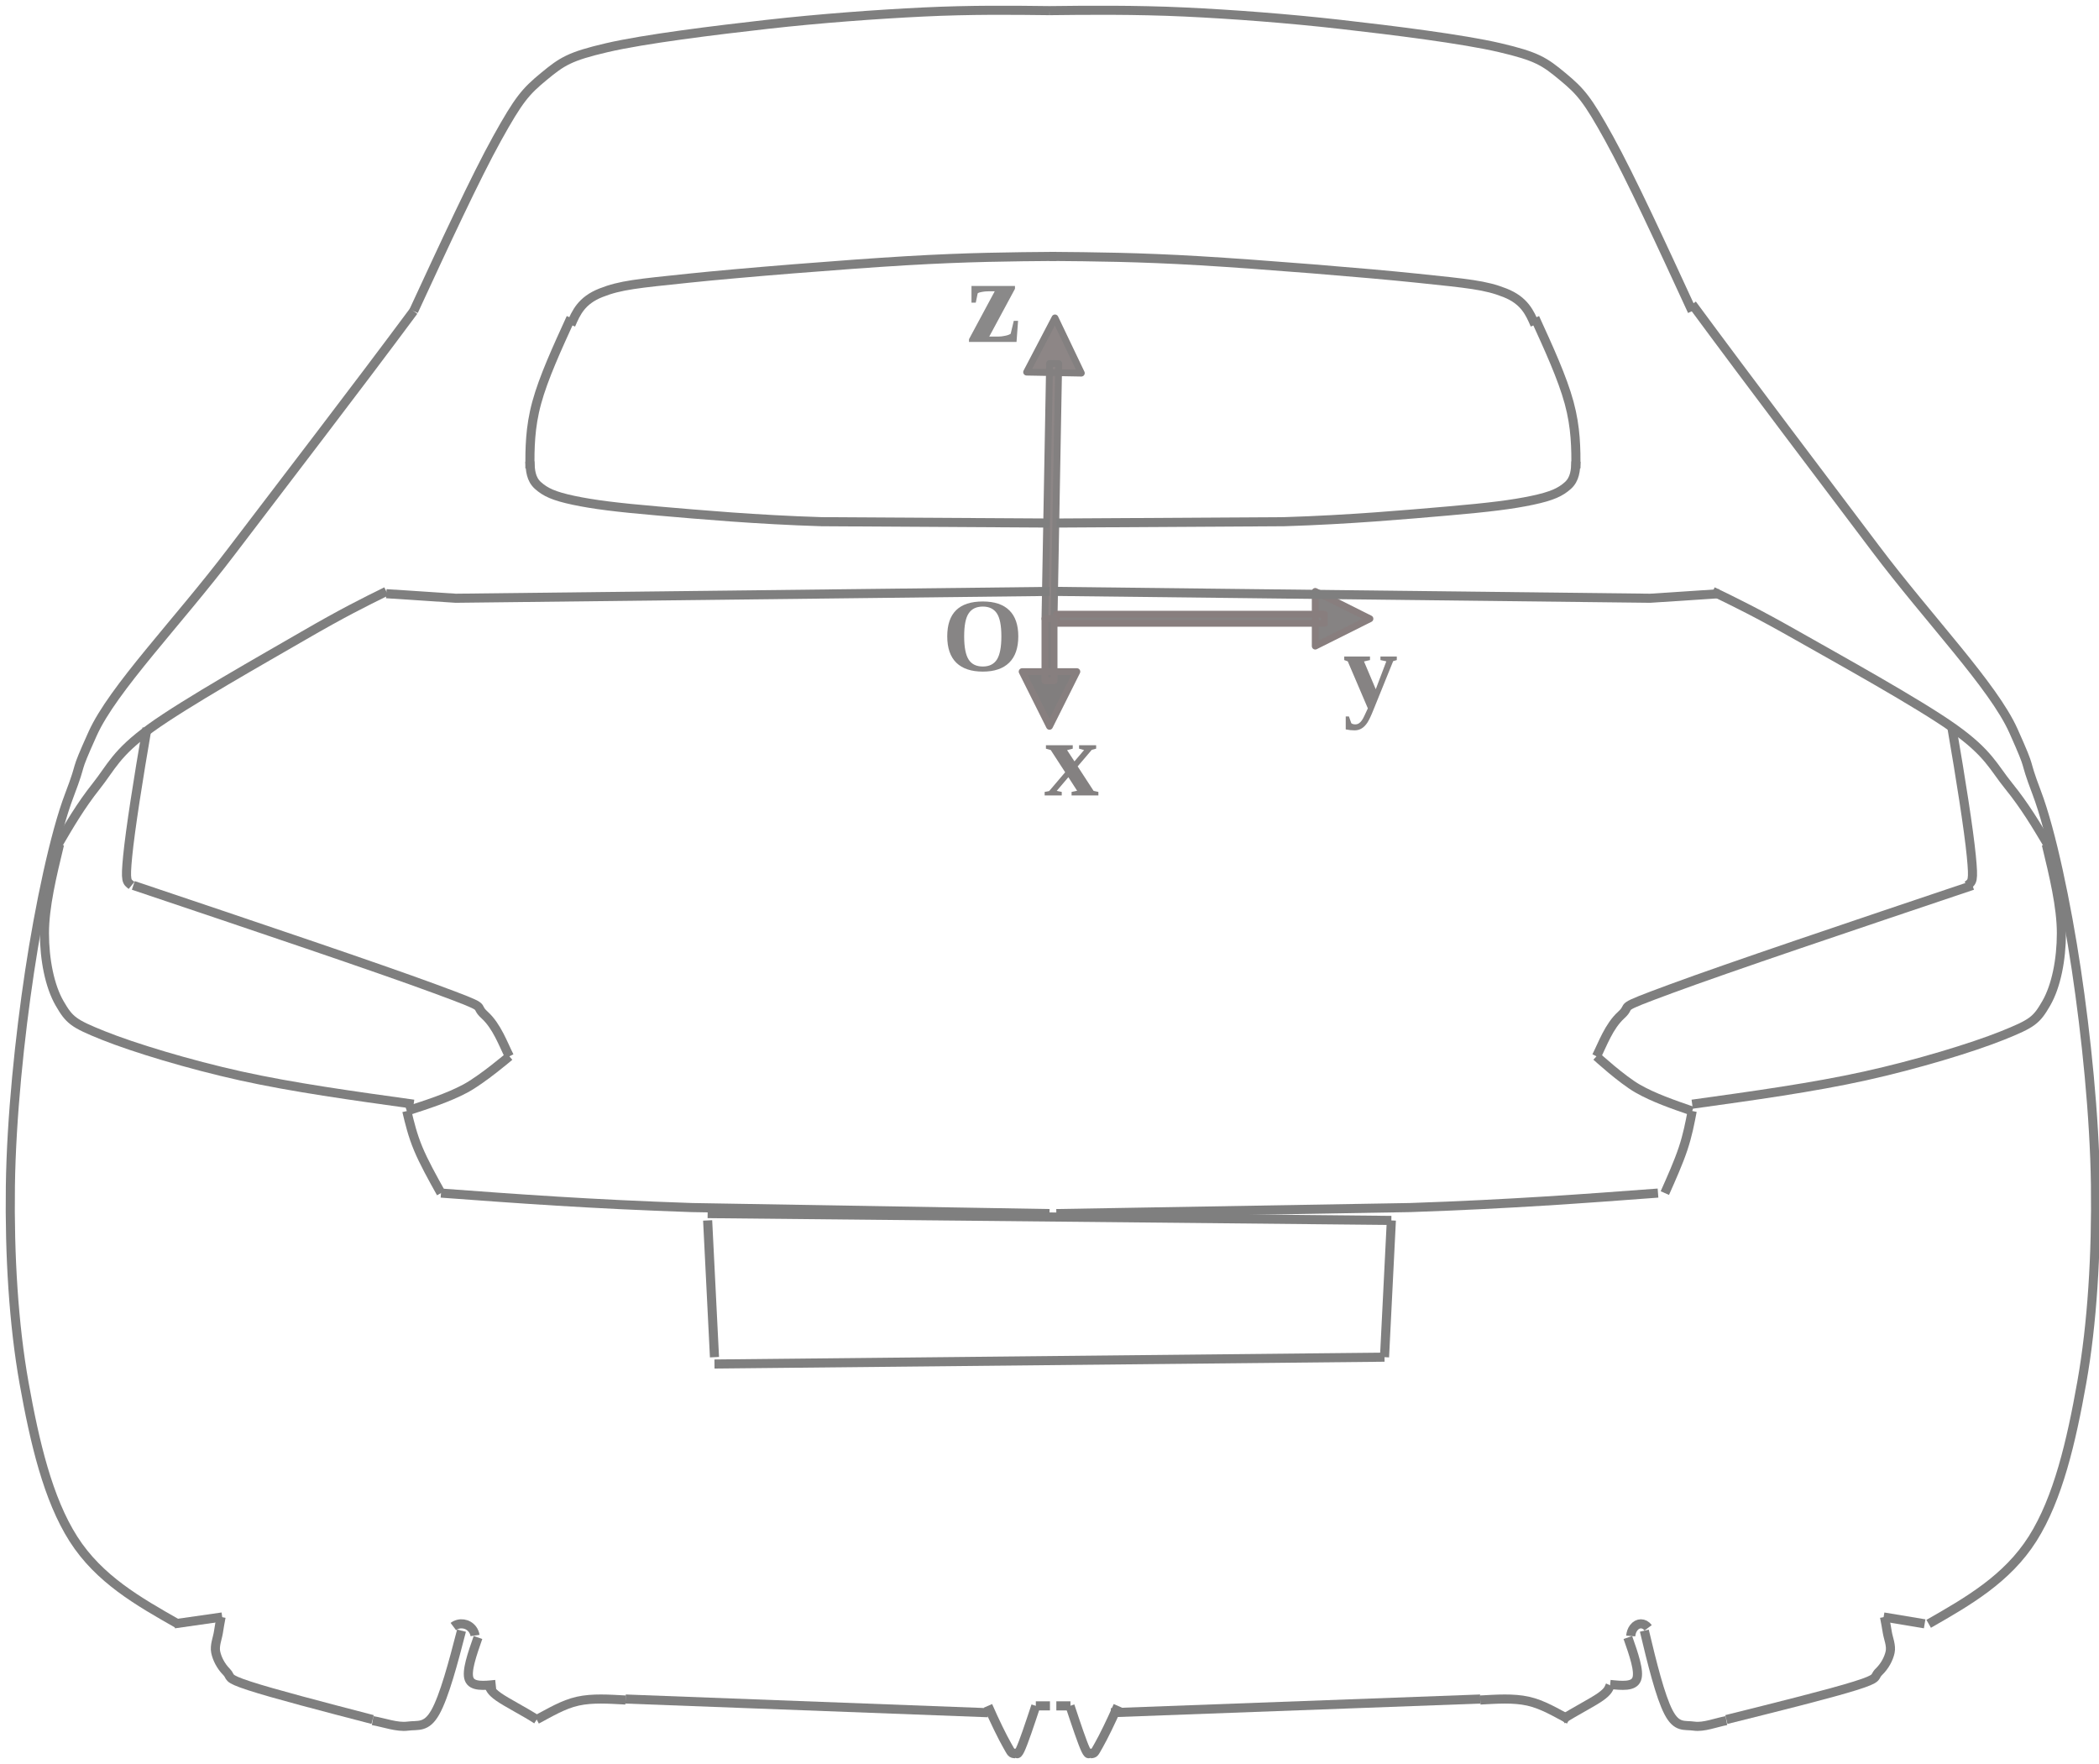
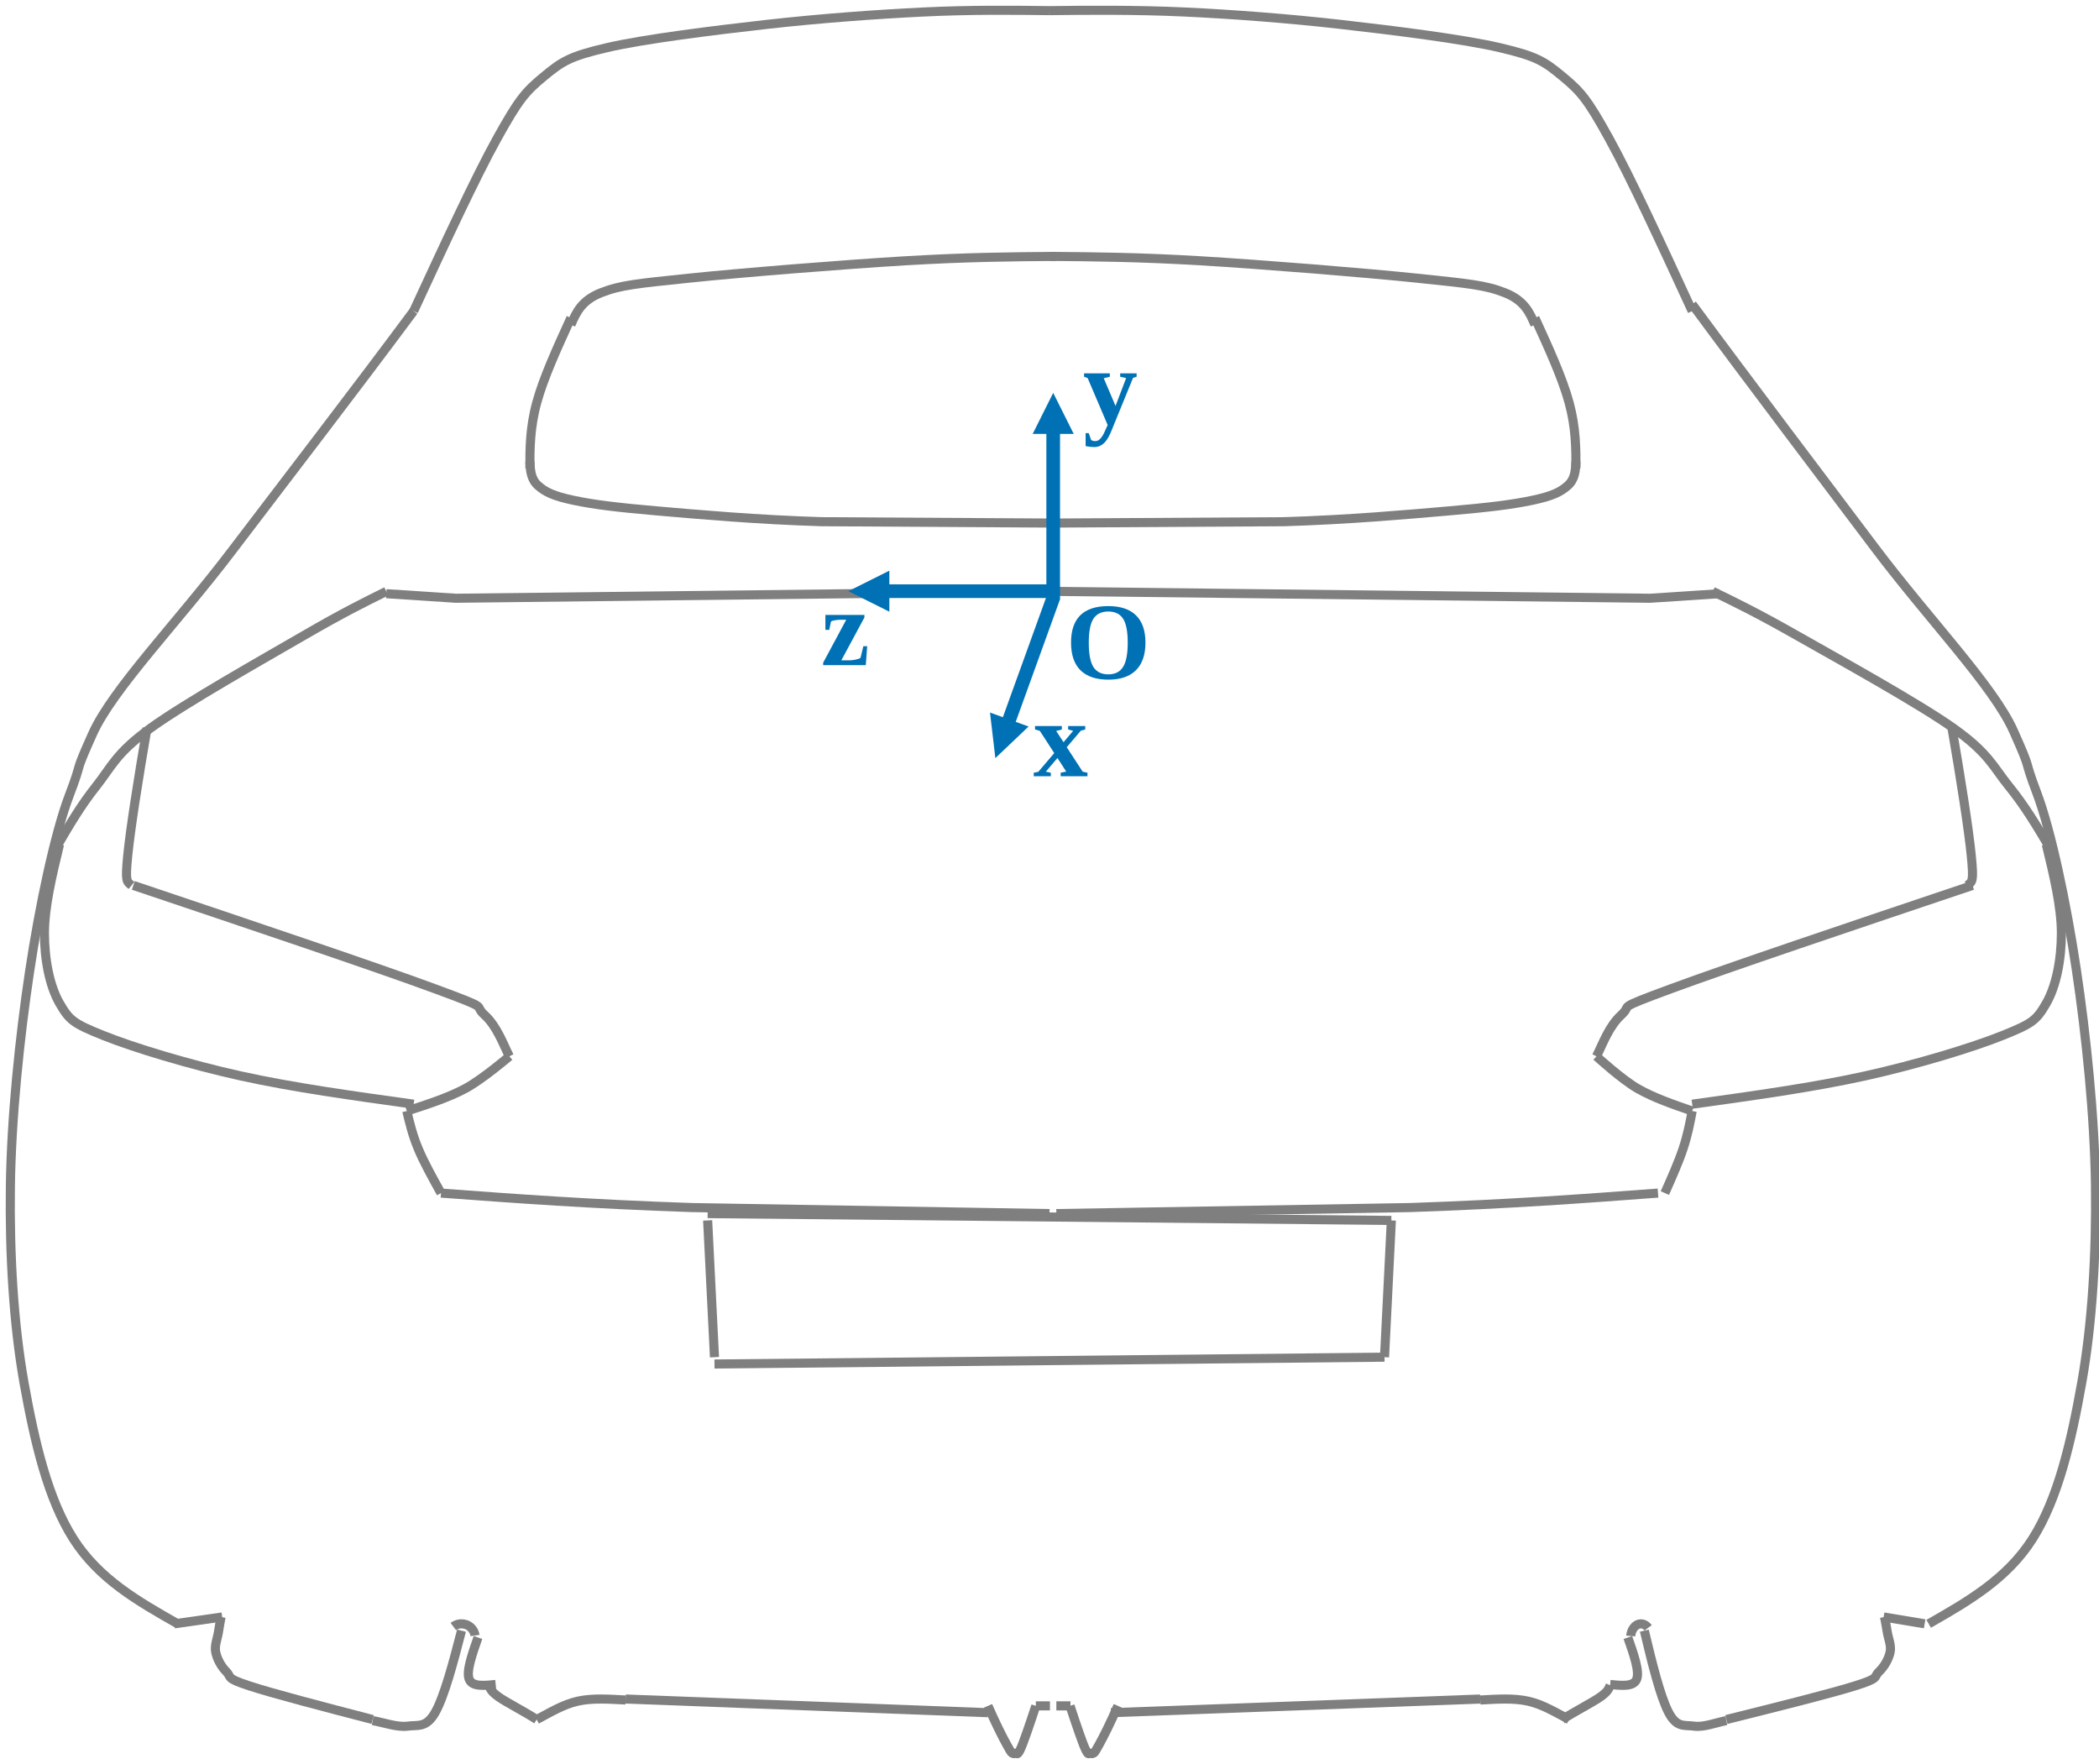
- <svg xmlns="http://www.w3.org/2000/svg" width="100%" height="100%" viewBox="0 0 307 258" version="1.1" xml:space="preserve" style="fill-rule:evenodd;clip-rule:evenodd;stroke-linejoin:round;stroke-miterlimit:2;">
+ <svg xmlns="http://www.w3.org/2000/svg" width="100%" height="100%" viewBox="0 0 307 258" version="1.1" xml:space="preserve" style="fill-rule:evenodd;clip-rule:evenodd;stroke-miterlimit:8;">
  <g transform="matrix(1,0,0,1,-420,-247)">
-     <g transform="matrix(1,0,0,-1,573.5,337.5)">
-       <path d="M0.667,-0.012L1.345,37.322L0.012,37.347L-0.667,0.012L0.667,-0.012ZM4.654,35.929L0.8,44L-3.345,36.074L4.654,35.929Z" style="fill:rgb(141,134,134);fill-rule:nonzero;stroke:rgb(131,128,128);stroke-width:1px;" />
-     </g>
-     <path d="M574.5,336.833L613.7,336.833L613.7,338.167L574.5,338.167L574.5,336.833ZM612.367,333.5L620.367,337.5L612.367,341.5L612.367,333.5Z" style="fill:rgb(134,131,131);fill-rule:nonzero;stroke:rgb(136,126,126);stroke-width:1px;" />
-     <path d="M574.167,337.5L574.167,346.567L572.833,346.567L572.833,337.5L574.167,337.5ZM577.5,345.233L573.5,353.233L569.5,345.233L577.5,345.233Z" style="fill:rgb(129,126,126);fill-rule:nonzero;stroke:rgb(135,127,127);stroke-width:1px;" />
-     <path d="M445.994,484.5C440.243,481.233 434.491,477.967 430.747,472.1C427.002,466.233 425.062,457.9 423.524,449.3C421.986,440.7 421.384,430.533 421.518,420.5C421.652,410.467 422.889,398.633 424.327,389.1C425.764,379.567 428.005,368.9 430.145,363.3C432.285,357.7 430.613,360.833 433.555,354.3C436.498,347.767 445.994,338 453.818,327.7C461.642,317.4 471.74,304.3 480.5,292.5" style="fill:none;stroke:rgb(127,127,127);stroke-width:1.33px;stroke-linejoin:miter;stroke-miterlimit:8;" />
-     <path d="M480.5,292.5C485.026,282.718 489.553,272.935 492.726,267.216C495.9,261.497 496.869,260.394 499.541,258.186C502.213,255.979 503.316,255.243 508.761,253.973C514.206,252.702 524.495,251.431 532.211,250.561C539.928,249.692 548.179,249.09 555.06,248.755C561.942,248.421 568.222,248.488 573.5,248.555" style="fill:none;stroke:rgb(127,127,127);stroke-width:1.33px;stroke-linejoin:miter;stroke-miterlimit:8;" />
-     <path d="M573.5,323.5L540.188,323.304C530.646,323.011 522.301,322.261 516.251,321.739C510.2,321.217 506.809,320.793 503.883,320.174C500.958,319.554 499.761,318.967 498.697,318.022C497.633,317.076 497.567,315.788 497.5,314.5" style="fill:none;stroke:rgb(127,127,127);stroke-width:1.33px;stroke-linejoin:miter;stroke-miterlimit:8;" />
-     <path d="M503.5,293.5C501.5,297.883 499.5,302.233 498.5,305.9C497.5,309.567 497.5,312.617 497.5,315.5" style="fill:none;stroke:rgb(127,127,127);stroke-width:1.33px;stroke-linejoin:miter;stroke-miterlimit:8;" />
-     <path d="M503.5,294.5C504.267,292.727 505.033,290.954 507.9,289.819C510.767,288.684 513.267,288.472 520.7,287.692C528.133,286.911 543.533,285.67 552.5,285.138C561.467,284.607 567.983,284.553 574.5,284.5" style="fill:none;stroke:rgb(127,127,127);stroke-width:1.33px;stroke-linejoin:miter;stroke-miterlimit:8;" />
-     <path d="M445.5,484.5L452.5,483.5" style="fill:none;stroke:rgb(127,127,127);stroke-width:1.33px;stroke-linejoin:miter;stroke-miterlimit:8;" />
-     <path d="M474.5,498.5C467.258,496.616 460.016,494.733 456.452,493.569C452.889,492.404 453.935,492.336 453.118,491.514C452.3,490.692 451.744,489.596 451.548,488.637C451.352,487.678 451.81,486.616 451.94,485.76C452.071,484.904 452.202,484.202 452.333,483.5" style="fill:none;stroke:rgb(127,127,127);stroke-width:1.33px;stroke-linejoin:miter;stroke-miterlimit:8;" />
-     <path d="M487.5,485.5C486.292,490.189 484.978,495.114 483.664,497.441C482.35,499.769 481.142,499.263 479.615,499.465C478.088,499.667 476.152,498.942 474.5,498.655" style="fill:none;stroke:rgb(127,127,127);stroke-width:1.33px;stroke-linejoin:miter;stroke-miterlimit:8;" />
-     <path d="M486.303,484.898C487.188,484.237 488.441,484.418 489.102,485.303C489.301,485.569 489.431,485.881 489.479,486.21" style="fill:none;stroke:rgb(127,127,127);stroke-width:1.33px;stroke-linejoin:miter;stroke-miterlimit:8;" />
-     <path d="M489.91,486.5C489.047,488.969 488.183,491.438 488.615,492.583C489.047,493.727 490.773,493.547 492.5,493.368" style="fill:none;stroke:rgb(127,127,127);stroke-width:1.33px;stroke-linejoin:miter;stroke-miterlimit:8;" />
-     <path d="M498.5,498.5C496.7,497.327 494.067,496 492.9,495.167C491.733,494.333 491.7,493.932 491.5,493.5" style="fill:none;stroke:rgb(127,127,127);stroke-width:1.33px;stroke-linejoin:miter;stroke-miterlimit:8;" />
-     <path d="M498.5,498.5C500.343,497.533 502.348,496.286 504.515,495.81C506.682,495.334 509.075,495.516 511.5,495.642" style="fill:none;stroke:rgb(127,127,127);stroke-width:1.33px;stroke-linejoin:miter;stroke-miterlimit:8;" />
-     <path d="M564.5,497.5L511.5,495.5" style="fill:none;stroke:rgb(127,127,127);stroke-width:1.33px;stroke-linejoin:miter;stroke-miterlimit:8;" />
-     <path d="M564.5,496.5C565.5,498.799 566.633,501.098 567.3,502.265C567.967,503.431 567.9,503.466 568.5,503.5" style="fill:none;stroke:rgb(127,127,127);stroke-width:1.33px;stroke-linejoin:miter;stroke-miterlimit:8;" />
-     <path d="M571.5,496.5C570.603,499.198 569.706,501.896 569.206,502.938C568.706,503.98 568.603,503.367 568.5,502.754" style="fill:none;stroke:rgb(127,127,127);stroke-width:1.33px;stroke-linejoin:miter;stroke-miterlimit:8;" />
-     <path d="M571.5,496.5L573.567,496.5" style="fill:none;stroke:rgb(127,127,127);stroke-width:1.33px;stroke-linejoin:miter;stroke-miterlimit:8;" />
-     <path d="M494.5,401.5C493.593,399.719 492.687,397.098 490.874,395.452C489.06,393.805 492.183,394.78 483.621,391.621C475.059,388.462 457.279,382.481 439.5,376.5" style="fill:none;stroke:rgb(127,127,127);stroke-width:1.33px;stroke-linejoin:miter;stroke-miterlimit:8;" />
-     <path d="M439.242,376.5C438.537,375.927 438.302,376.009 438.678,372.175C439.054,368.342 440.23,360.855 441.5,353.5" style="fill:none;stroke:rgb(127,127,127);stroke-width:1.33px;stroke-linejoin:miter;stroke-miterlimit:8;" />
-     <path d="M428.5,370.5C430.153,367.669 431.806,364.839 434.054,362.008C436.302,359.178 436.93,357.189 441.988,353.516C447.045,349.843 458.649,343.306 464.401,339.97C470.153,336.634 473.327,335.067 476.5,333.5" style="fill:none;stroke:rgb(127,127,127);stroke-width:1.33px;stroke-linejoin:miter;stroke-miterlimit:8;" />
-     <path d="M476.5,333.833L486.658,334.5L573.5,333.5" style="fill:none;stroke:rgb(127,127,127);stroke-width:1.33px;stroke-linejoin:miter;stroke-miterlimit:8;" />
-     <path d="M428.708,370.5C427.604,375.061 426.5,379.623 426.5,383.495C426.5,387.367 427.27,391.239 428.708,393.733C430.147,396.227 430.716,396.687 435.132,398.459C439.548,400.231 447.645,402.692 455.206,404.365C462.768,406.039 471.634,407.27 480.5,408.5" style="fill:none;stroke:rgb(127,127,127);stroke-width:1.33px;stroke-linejoin:miter;stroke-miterlimit:8;" />
-     <path d="M479.5,409.5C482.521,408.526 485.542,407.551 488.042,406.218C490.542,404.885 494.5,401.5 494.5,401.5" style="fill:none;stroke:rgb(127,127,127);stroke-width:1.33px;stroke-linejoin:miter;stroke-miterlimit:8;" />
-     <path d="M573.5,424.5L521.182,423.618C506.349,423.118 495.425,422.309 484.5,421.5" style="fill:none;stroke:rgb(127,127,127);stroke-width:1.33px;stroke-linejoin:miter;stroke-miterlimit:8;" />
-     <path d="M484.5,421.5C483.25,419.254 482,417.008 481.167,415.008C480.333,413.008 479.917,411.254 479.5,409.5" style="fill:none;stroke:rgb(127,127,127);stroke-width:1.33px;stroke-linejoin:miter;stroke-miterlimit:8;" />
+     <path d="M445.994,484.5C440.243,481.233 434.491,477.967 430.747,472.1C427.002,466.233 425.062,457.9 423.524,449.3C421.986,440.7 421.384,430.533 421.518,420.5C421.652,410.467 422.889,398.633 424.327,389.1C425.764,379.567 428.005,368.9 430.145,363.3C432.285,357.7 430.613,360.833 433.555,354.3C436.498,347.767 445.994,338 453.818,327.7C461.642,317.4 471.74,304.3 480.5,292.5" style="fill:none;stroke:rgb(127,127,127);stroke-width:1.33px;" />
+     <path d="M480.5,292.5C485.026,282.718 489.553,272.935 492.726,267.216C495.9,261.497 496.869,260.394 499.541,258.186C502.213,255.979 503.316,255.243 508.761,253.973C514.206,252.702 524.495,251.431 532.211,250.561C539.928,249.692 548.179,249.09 555.06,248.755C561.942,248.421 568.222,248.488 573.5,248.555" style="fill:none;stroke:rgb(127,127,127);stroke-width:1.33px;" />
+     <path d="M573.5,323.5L540.188,323.304C530.646,323.011 522.301,322.261 516.251,321.739C510.2,321.217 506.809,320.793 503.883,320.174C500.958,319.554 499.761,318.967 498.697,318.022C497.633,317.076 497.567,315.788 497.5,314.5" style="fill:none;stroke:rgb(127,127,127);stroke-width:1.33px;" />
+     <path d="M503.5,293.5C501.5,297.883 499.5,302.233 498.5,305.9C497.5,309.567 497.5,312.617 497.5,315.5" style="fill:none;stroke:rgb(127,127,127);stroke-width:1.33px;" />
+     <path d="M503.5,294.5C504.267,292.727 505.033,290.954 507.9,289.819C510.767,288.684 513.267,288.472 520.7,287.692C528.133,286.911 543.533,285.67 552.5,285.138C561.467,284.607 567.983,284.553 574.5,284.5" style="fill:none;stroke:rgb(127,127,127);stroke-width:1.33px;" />
+     <path d="M445.5,484.5L452.5,483.5" style="fill:none;stroke:rgb(127,127,127);stroke-width:1.33px;" />
+     <path d="M474.5,498.5C467.258,496.616 460.016,494.733 456.452,493.569C452.889,492.404 453.935,492.336 453.118,491.514C452.3,490.692 451.744,489.596 451.548,488.637C451.352,487.678 451.81,486.616 451.94,485.76C452.071,484.904 452.202,484.202 452.333,483.5" style="fill:none;stroke:rgb(127,127,127);stroke-width:1.33px;" />
+     <path d="M487.5,485.5C486.292,490.189 484.978,495.114 483.664,497.441C482.35,499.769 481.142,499.263 479.615,499.465C478.088,499.667 476.152,498.942 474.5,498.655" style="fill:none;stroke:rgb(127,127,127);stroke-width:1.33px;" />
+     <path d="M486.303,484.898C487.188,484.237 488.441,484.418 489.102,485.303C489.301,485.569 489.431,485.881 489.479,486.21" style="fill:none;stroke:rgb(127,127,127);stroke-width:1.33px;" />
+     <path d="M489.91,486.5C489.047,488.969 488.183,491.438 488.615,492.583C489.047,493.727 490.773,493.547 492.5,493.368" style="fill:none;stroke:rgb(127,127,127);stroke-width:1.33px;" />
+     <path d="M498.5,498.5C496.7,497.327 494.067,496 492.9,495.167C491.733,494.333 491.7,493.932 491.5,493.5" style="fill:none;stroke:rgb(127,127,127);stroke-width:1.33px;" />
+     <path d="M498.5,498.5C500.343,497.533 502.348,496.286 504.515,495.81C506.682,495.334 509.075,495.516 511.5,495.642" style="fill:none;stroke:rgb(127,127,127);stroke-width:1.33px;" />
+     <path d="M564.5,497.5L511.5,495.5" style="fill:none;stroke:rgb(127,127,127);stroke-width:1.33px;" />
+     <path d="M564.5,496.5C565.5,498.799 566.633,501.098 567.3,502.265C567.967,503.431 567.9,503.466 568.5,503.5" style="fill:none;stroke:rgb(127,127,127);stroke-width:1.33px;" />
+     <path d="M571.5,496.5C570.603,499.198 569.706,501.896 569.206,502.938C568.706,503.98 568.603,503.367 568.5,502.754" style="fill:none;stroke:rgb(127,127,127);stroke-width:1.33px;" />
+     <path d="M571.5,496.5L573.567,496.5" style="fill:none;stroke:rgb(127,127,127);stroke-width:1.33px;" />
+     <path d="M494.5,401.5C493.593,399.719 492.687,397.098 490.874,395.452C489.06,393.805 492.183,394.78 483.621,391.621C475.059,388.462 457.279,382.481 439.5,376.5" style="fill:none;stroke:rgb(127,127,127);stroke-width:1.33px;" />
+     <path d="M439.242,376.5C438.537,375.927 438.302,376.009 438.678,372.175C439.054,368.342 440.23,360.855 441.5,353.5" style="fill:none;stroke:rgb(127,127,127);stroke-width:1.33px;" />
+     <path d="M428.5,370.5C430.153,367.669 431.806,364.839 434.054,362.008C436.302,359.178 436.93,357.189 441.988,353.516C447.045,349.843 458.649,343.306 464.401,339.97C470.153,336.634 473.327,335.067 476.5,333.5" style="fill:none;stroke:rgb(127,127,127);stroke-width:1.33px;" />
+     <path d="M476.5,333.833L486.658,334.5L573.5,333.5" style="fill:none;stroke:rgb(127,127,127);stroke-width:1.33px;" />
+     <path d="M428.708,370.5C427.604,375.061 426.5,379.623 426.5,383.495C426.5,387.367 427.27,391.239 428.708,393.733C430.147,396.227 430.716,396.687 435.132,398.459C439.548,400.231 447.645,402.692 455.206,404.365C462.768,406.039 471.634,407.27 480.5,408.5" style="fill:none;stroke:rgb(127,127,127);stroke-width:1.33px;" />
+     <path d="M479.5,409.5C482.521,408.526 485.542,407.551 488.042,406.218C490.542,404.885 494.5,401.5 494.5,401.5" style="fill:none;stroke:rgb(127,127,127);stroke-width:1.33px;" />
+     <path d="M573.5,424.5L521.182,423.618C506.349,423.118 495.425,422.309 484.5,421.5" style="fill:none;stroke:rgb(127,127,127);stroke-width:1.33px;" />
+     <path d="M484.5,421.5C483.25,419.254 482,417.008 481.167,415.008C480.333,413.008 479.917,411.254 479.5,409.5" style="fill:none;stroke:rgb(127,127,127);stroke-width:1.33px;" />
    <g transform="matrix(-1,-8.74228e-08,-8.74228e-08,1,726.5,291.5)">
-       <path d="M24.411,193C18.679,189.723 12.947,186.446 9.215,180.561C5.483,174.676 3.55,166.317 2.017,157.69C0.484,149.063 -0.115,138.865 0.018,128.8C0.151,118.736 1.384,106.866 2.817,97.303C4.25,87.739 6.483,77.04 8.615,71.422C10.748,65.805 9.082,68.948 12.014,62.394C14.947,55.84 24.377,46.11 32.208,35.711C40.039,25.312 50.269,11.837 59,0" style="fill:none;stroke:rgb(127,127,127);stroke-width:1.33px;stroke-linejoin:miter;stroke-miterlimit:8;" />
+       <path d="M24.411,193C18.679,189.723 12.947,186.446 9.215,180.561C5.483,174.676 3.55,166.317 2.017,157.69C0.484,149.063 -0.115,138.865 0.018,128.8C0.151,118.736 1.384,106.866 2.817,97.303C4.25,87.739 6.483,77.04 8.615,71.422C10.748,65.805 9.082,68.948 12.014,62.394C14.947,55.84 24.377,46.11 32.208,35.711C40.039,25.312 50.269,11.837 59,0" style="fill:none;stroke:rgb(127,127,127);stroke-width:1.33px;" />
    </g>
    <g transform="matrix(-1,-8.74228e-08,-8.74228e-08,1,667.5,248.5)">
-       <path d="M0,44C4.507,34.218 9.014,24.435 12.174,18.716C15.334,12.998 16.299,11.894 18.96,9.686C21.621,7.479 22.718,6.743 28.14,5.472C33.562,4.202 43.807,2.931 51.49,2.061C59.174,1.192 67.157,0.59 74.242,0.255C81.327,-0.079 88.745,-0.012 94,0.055" style="fill:none;stroke:rgb(127,127,127);stroke-width:1.33px;stroke-linejoin:miter;stroke-miterlimit:8;" />
+       <path d="M0,44C4.507,34.218 9.014,24.435 12.174,18.716C15.334,12.998 16.299,11.894 18.96,9.686C21.621,7.479 22.718,6.743 28.14,5.472C33.562,4.202 43.807,2.931 51.49,2.061C59.174,1.192 67.157,0.59 74.242,0.255C81.327,-0.079 88.745,-0.012 94,0.055" style="fill:none;stroke:rgb(127,127,127);stroke-width:1.33px;" />
    </g>
    <g transform="matrix(-1,-8.74228e-08,-8.74228e-08,1,650.5,314.5)">
-       <path d="M76,9L42.688,8.804C33.146,8.511 24.801,7.761 18.751,7.239C12.7,6.717 9.309,6.293 6.383,5.674C3.458,5.054 2.261,4.467 1.197,3.522C0.133,2.576 0.066,1.288 0,0" style="fill:none;stroke:rgb(127,127,127);stroke-width:1.33px;stroke-linejoin:miter;stroke-miterlimit:8;" />
+       <path d="M76,9L42.688,8.804C33.146,8.511 24.801,7.761 18.751,7.239C12.7,6.717 9.309,6.293 6.383,5.674C3.458,5.054 2.261,4.467 1.197,3.522C0.133,2.576 0.066,1.288 0,0" style="fill:none;stroke:rgb(127,127,127);stroke-width:1.33px;" />
    </g>
    <g transform="matrix(-1,-8.74228e-08,-8.74228e-08,1,650.5,293.5)">
-       <path d="M6,0C4,4.383 2,8.733 1,12.4C0,16.067 0,19.117 0,22" style="fill:none;stroke:rgb(127,127,127);stroke-width:1.33px;stroke-linejoin:miter;stroke-miterlimit:8;" />
+       <path d="M6,0C4,4.383 2,8.733 1,12.4C0,16.067 0,19.117 0,22" style="fill:none;stroke:rgb(127,127,127);stroke-width:1.33px;" />
    </g>
    <g transform="matrix(-1,-8.74228e-08,-8.74228e-08,1,644.5,284.5)">
-       <path d="M0,10C0.767,8.227 1.533,6.454 4.4,5.319C7.267,4.184 9.767,3.972 17.2,3.191C24.633,2.411 40.033,1.17 49,0.638C57.967,0.106 64.483,0.053 71,0" style="fill:none;stroke:rgb(127,127,127);stroke-width:1.33px;stroke-linejoin:miter;stroke-miterlimit:8;" />
+       <path d="M0,10C0.767,8.227 1.533,6.454 4.4,5.319C7.267,4.184 9.767,3.972 17.2,3.191C24.633,2.411 40.033,1.17 49,0.638C57.967,0.106 64.483,0.053 71,0" style="fill:none;stroke:rgb(127,127,127);stroke-width:1.33px;" />
    </g>
    <g transform="matrix(-1,-8.74228e-08,-8.74228e-08,1,701.5,483.5)">
-       <path d="M0,1L6,0" style="fill:none;stroke:rgb(127,127,127);stroke-width:1.33px;stroke-linejoin:miter;stroke-miterlimit:8;" />
+       <path d="M0,1L6,0" style="fill:none;stroke:rgb(127,127,127);stroke-width:1.33px;" />
    </g>
    <g transform="matrix(-1,-8.74228e-08,-8.74228e-08,1,696.5,483.5)">
-       <path d="M24,15C16.443,13.116 8.886,11.233 5.168,10.069C1.449,8.904 2.541,8.836 1.688,8.014C0.835,7.192 0.255,6.096 0.05,5.137C-0.155,4.178 0.323,3.116 0.46,2.26C0.596,1.404 0.733,0.702 0.869,0" style="fill:none;stroke:rgb(127,127,127);stroke-width:1.33px;stroke-linejoin:miter;stroke-miterlimit:8;" />
+       <path d="M24,15C16.443,13.116 8.886,11.233 5.168,10.069C1.449,8.904 2.541,8.836 1.688,8.014C0.835,7.192 0.255,6.096 0.05,5.137C-0.155,4.178 0.323,3.116 0.46,2.26C0.596,1.404 0.733,0.702 0.869,0" style="fill:none;stroke:rgb(127,127,127);stroke-width:1.33px;" />
    </g>
    <g transform="matrix(-1,-8.74228e-08,-8.74228e-08,1,672.5,485.5)">
-       <path d="M12,0C10.885,4.689 9.672,9.614 8.459,11.941C7.246,14.269 6.131,13.762 4.721,13.965C3.312,14.167 1.525,13.442 0,13.155" style="fill:none;stroke:rgb(127,127,127);stroke-width:1.33px;stroke-linejoin:miter;stroke-miterlimit:8;" />
+       <path d="M12,0C10.885,4.689 9.672,9.614 8.459,11.941C7.246,14.269 6.131,13.762 4.721,13.965C3.312,14.167 1.525,13.442 0,13.155" style="fill:none;stroke:rgb(127,127,127);stroke-width:1.33px;" />
    </g>
    <g transform="matrix(-1,-8.74228e-08,-8.74228e-08,1,661.5,484.5)">
-       <path d="M0.441,0.583C1.028,-0.196 1.978,-0.194 2.563,0.588C2.803,0.91 2.954,1.331 2.991,1.782" style="fill:none;stroke:rgb(127,127,127);stroke-width:1.33px;stroke-linejoin:miter;stroke-miterlimit:8;" />
+       <path d="M0.441,0.583C1.028,-0.196 1.978,-0.194 2.563,0.588C2.803,0.91 2.954,1.331 2.991,1.782" style="fill:none;stroke:rgb(127,127,127);stroke-width:1.33px;" />
    </g>
    <g transform="matrix(-1,-8.74228e-08,-8.74228e-08,1,659.5,486.5)">
-       <path d="M1.41,0C0.546,2.469 -0.317,4.938 0.115,6.083C0.546,7.227 2.273,7.047 4,6.868" style="fill:none;stroke:rgb(127,127,127);stroke-width:1.33px;stroke-linejoin:miter;stroke-miterlimit:8;" />
+       <path d="M1.41,0C0.546,2.469 -0.317,4.938 0.115,6.083C0.546,7.227 2.273,7.047 4,6.868" style="fill:none;stroke:rgb(127,127,127);stroke-width:1.33px;" />
    </g>
    <g transform="matrix(-1,-8.74228e-08,-8.74228e-08,1,655.5,493.5)">
-       <path d="M7,5C5.2,3.827 2.567,2.5 1.4,1.667C0.233,0.833 0.2,0.432 0,0" style="fill:none;stroke:rgb(127,127,127);stroke-width:1.33px;stroke-linejoin:miter;stroke-miterlimit:8;" />
+       <path d="M7,5C5.2,3.827 2.567,2.5 1.4,1.667C0.233,0.833 0.2,0.432 0,0" style="fill:none;stroke:rgb(127,127,127);stroke-width:1.33px;" />
    </g>
    <g transform="matrix(-1,-8.74228e-08,-8.74228e-08,1,649.5,495.5)">
-       <path d="M0,3C1.843,2.033 3.848,0.786 6.015,0.31C8.182,-0.166 10.575,0.016 13,0.142" style="fill:none;stroke:rgb(127,127,127);stroke-width:1.33px;stroke-linejoin:miter;stroke-miterlimit:8;" />
+       <path d="M0,3C1.843,2.033 3.848,0.786 6.015,0.31C8.182,-0.166 10.575,0.016 13,0.142" style="fill:none;stroke:rgb(127,127,127);stroke-width:1.33px;" />
    </g>
    <g transform="matrix(-1,-8.74228e-08,-8.74228e-08,1,636.5,495.5)">
-       <path d="M54,2L0,0" style="fill:none;stroke:rgb(127,127,127);stroke-width:1.33px;stroke-linejoin:miter;stroke-miterlimit:8;" />
+       <path d="M54,2L0,0" style="fill:none;stroke:rgb(127,127,127);stroke-width:1.33px;" />
    </g>
    <g transform="matrix(-1,-8.74228e-08,-8.74228e-08,1,583.5,496.5)">
-       <path d="M0,0C1,2.299 2.133,4.598 2.8,5.765C3.467,6.931 3.4,6.966 4,7" style="fill:none;stroke:rgb(127,127,127);stroke-width:1.33px;stroke-linejoin:miter;stroke-miterlimit:8;" />
+       <path d="M0,0C1,2.299 2.133,4.598 2.8,5.765C3.467,6.931 3.4,6.966 4,7" style="fill:none;stroke:rgb(127,127,127);stroke-width:1.33px;" />
    </g>
    <g transform="matrix(-1,-8.74228e-08,-8.74228e-08,1,579.5,496.5)">
-       <path d="M3,0C2.103,2.698 1.206,5.395 0.706,6.438C0.206,7.48 0.103,6.867 0,6.254" style="fill:none;stroke:rgb(127,127,127);stroke-width:1.33px;stroke-linejoin:miter;stroke-miterlimit:8;" />
+       <path d="M3,0C2.103,2.698 1.206,5.395 0.706,6.438C0.206,7.48 0.103,6.867 0,6.254" style="fill:none;stroke:rgb(127,127,127);stroke-width:1.33px;" />
    </g>
    <g transform="matrix(-1,-8.74228e-08,-8.74228e-08,1,576.567,496.5)">
-       <path d="M0,0L2.067,0" style="fill:none;stroke:rgb(127,127,127);stroke-width:1.33px;stroke-linejoin:miter;stroke-miterlimit:8;" />
+       <path d="M0,0L2.067,0" style="fill:none;stroke:rgb(127,127,127);stroke-width:1.33px;" />
    </g>
    <g transform="matrix(-1,-8.74228e-08,-8.74228e-08,1,708.5,376.5)">
-       <path d="M55,25C54.093,23.219 53.187,20.598 51.374,18.952C49.56,17.305 52.683,18.28 44.121,15.121C35.559,11.962 17.779,5.981 0,0" style="fill:none;stroke:rgb(127,127,127);stroke-width:1.33px;stroke-linejoin:miter;stroke-miterlimit:8;" />
+       <path d="M55,25C54.093,23.219 53.187,20.598 51.374,18.952C49.56,17.305 52.683,18.28 44.121,15.121C35.559,11.962 17.779,5.981 0,0" style="fill:none;stroke:rgb(127,127,127);stroke-width:1.33px;" />
    </g>
    <g transform="matrix(-1,-8.74228e-08,-8.74228e-08,1,708.5,353.5)">
-       <path d="M0.742,23C0.037,22.427 -0.198,22.509 0.178,18.675C0.554,14.842 1.73,7.355 3,0" style="fill:none;stroke:rgb(127,127,127);stroke-width:1.33px;stroke-linejoin:miter;stroke-miterlimit:8;" />
+       <path d="M0.742,23C0.037,22.427 -0.198,22.509 0.178,18.675C0.554,14.842 1.73,7.355 3,0" style="fill:none;stroke:rgb(127,127,127);stroke-width:1.33px;" />
    </g>
    <g transform="matrix(-1,-8.74228e-08,-8.74228e-08,1,719.5,333.5)">
-       <path d="M0,37C1.687,34.169 3.375,31.339 5.669,28.508C7.964,25.678 8.605,23.689 13.769,20.016C18.932,16.343 30.777,9.806 36.649,6.47C42.521,3.134 45.76,1.567 49,0" style="fill:none;stroke:rgb(127,127,127);stroke-width:1.33px;stroke-linejoin:miter;stroke-miterlimit:8;" />
+       <path d="M0,37C1.687,34.169 3.375,31.339 5.669,28.508C7.964,25.678 8.605,23.689 13.769,20.016C18.932,16.343 30.777,9.806 36.649,6.47C42.521,3.134 45.76,1.567 49,0" style="fill:none;stroke:rgb(127,127,127);stroke-width:1.33px;" />
    </g>
    <g transform="matrix(-1,-8.74228e-08,-8.74228e-08,1,671.5,333.5)">
-       <path d="M0,0.333L10.158,1L97,0" style="fill:none;stroke:rgb(127,127,127);stroke-width:1.33px;stroke-linejoin:miter;stroke-miterlimit:8;" />
+       <path d="M0,0.333L10.158,1L97,0" style="fill:none;stroke:rgb(127,127,127);stroke-width:1.33px;" />
    </g>
    <g transform="matrix(-1,-8.74228e-08,-8.74228e-08,1,721.5,370.5)">
-       <path d="M2.208,0C1.104,4.561 0,9.123 0,12.995C0,16.867 0.77,20.739 2.208,23.233C3.647,25.727 4.216,26.187 8.632,27.959C13.048,29.731 21.145,32.192 28.706,33.865C36.268,35.539 45.134,36.77 54,38" style="fill:none;stroke:rgb(127,127,127);stroke-width:1.33px;stroke-linejoin:miter;stroke-miterlimit:8;" />
+       <path d="M2.208,0C1.104,4.561 0,9.123 0,12.995C0,16.867 0.77,20.739 2.208,23.233C3.647,25.727 4.216,26.187 8.632,27.959C13.048,29.731 21.145,32.192 28.706,33.865C36.268,35.539 45.134,36.77 54,38" style="fill:none;stroke:rgb(127,127,127);stroke-width:1.33px;" />
    </g>
    <g transform="matrix(-1,-8.74228e-08,-8.74228e-08,1,667.5,401.5)">
-       <path d="M0,8C2.819,7.026 5.639,6.051 7.972,4.718C10.306,3.385 14,0 14,0" style="fill:none;stroke:rgb(127,127,127);stroke-width:1.33px;stroke-linejoin:miter;stroke-miterlimit:8;" />
+       <path d="M0,8C2.819,7.026 5.639,6.051 7.972,4.718C10.306,3.385 14,0 14,0" style="fill:none;stroke:rgb(127,127,127);stroke-width:1.33px;" />
    </g>
    <g transform="matrix(-1,-8.74228e-08,-8.74228e-08,1,662.5,421.5)">
-       <path d="M88,3L36.27,2.118C21.604,1.618 10.802,0.809 0,0" style="fill:none;stroke:rgb(127,127,127);stroke-width:1.33px;stroke-linejoin:miter;stroke-miterlimit:8;" />
+       <path d="M88,3L36.27,2.118C21.604,1.618 10.802,0.809 0,0" style="fill:none;stroke:rgb(127,127,127);stroke-width:1.33px;" />
    </g>
    <g transform="matrix(-1,-8.74228e-08,-8.74228e-08,1,667.5,409.5)">
-       <path d="M4,12C3,9.754 2,7.508 1.333,5.508C0.667,3.508 0.333,1.754 0,0" style="fill:none;stroke:rgb(127,127,127);stroke-width:1.33px;stroke-linejoin:miter;stroke-miterlimit:8;" />
+       <path d="M4,12C3,9.754 2,7.508 1.333,5.508C0.667,3.508 0.333,1.754 0,0" style="fill:none;stroke:rgb(127,127,127);stroke-width:1.33px;" />
    </g>
-     <path d="M523.5,424.5L623.5,425.5" style="fill:none;stroke:rgb(127,127,127);stroke-width:1.33px;stroke-linejoin:miter;stroke-miterlimit:8;" />
-     <path d="M524.5,446.5L622.5,445.5" style="fill:none;stroke:rgb(127,127,127);stroke-width:1.33px;stroke-linejoin:miter;stroke-miterlimit:8;" />
-     <path d="M622.5,445.5L623.5,425.5" style="fill:none;stroke:rgb(127,127,127);stroke-width:1.33px;stroke-linejoin:miter;stroke-miterlimit:8;" />
-     <path d="M524.5,445.5L523.5,425.5" style="fill:none;stroke:rgb(127,127,127);stroke-width:1.33px;stroke-linejoin:miter;stroke-miterlimit:8;" />
-     <g transform="matrix(0.954117,0,0,0.954117,557.799,345.08)">
-       <text x="0px" y="0px" style="font-family:'TimesNewRomanPS-BoldMT', 'Times New Roman', serif;font-weight:700;font-size:16px;fill:rgb(135,133,133);">O</text>
-     </g>
-     <g transform="matrix(1,0,0,1,572.729,363.343)">
-       <text x="0px" y="0px" style="font-family:'TimesNewRomanPS-BoldMT', 'Times New Roman', serif;font-weight:700;font-size:16px;fill:rgb(132,129,129);">x</text>
-     </g>
-     <g transform="matrix(1,0,0,1,616.452,350.369)">
-       <text x="0px" y="0px" style="font-family:'TimesNewRomanPS-BoldMT', 'Times New Roman', serif;font-weight:700;font-size:16px;fill:rgb(134,131,131);">y</text>
-     </g>
-     <g transform="matrix(1.11514,0,0,1.11514,561.376,297.012)">
-       <text x="0px" y="0px" style="font-family:'TimesNewRomanPS-BoldMT', 'Times New Roman', serif;font-weight:700;font-size:16px;fill:rgb(138,137,137);">z</text>
+     <path d="M523.5,424.5L623.5,425.5" style="fill:none;stroke:rgb(127,127,127);stroke-width:1.33px;" />
+     <path d="M524.5,446.5L622.5,445.5" style="fill:none;stroke:rgb(127,127,127);stroke-width:1.33px;" />
+     <path d="M622.5,445.5L623.5,425.5" style="fill:none;stroke:rgb(127,127,127);stroke-width:1.33px;" />
+     <path d="M524.5,445.5L523.5,425.5" style="fill:none;stroke:rgb(127,127,127);stroke-width:1.33px;" />
+     <g id="Coordinate-system" transform="matrix(1,0,0,1,-256.844,-15.1502)">
+       <g transform="matrix(1,1.0092e-23,-4.216e-22,1,676.843,262.15)">
+         <g id="double-arrow-blue">
+           <g>
+             <path d="M151.042,63.462L154.042,57.462L157.042,63.462L151.042,63.462Z" style="fill:rgb(0,113,180);" />
+             <path d="M154.042,87.69L154.042,62.262" style="fill:none;stroke:rgb(0,113,180);stroke-width:2px;stroke-linejoin:round;stroke-miterlimit:1.5;" />
+           </g>
+         </g>
+       </g>
+       <g transform="matrix(1,2.78064e-06,-3.80558e-07,1,676.844,262.147)">
+         <g id="double-arrow-blue1">
+           <g>
+             <path d="M150.441,106.261L145.581,110.884L144.799,104.222L150.441,106.261Z" style="fill:rgb(0,113,180);" />
+             <path d="M154.1,87.311C154.1,87.311 149.686,99.526 147.212,106.37" style="fill:none;stroke:rgb(0,113,180);stroke-width:2px;stroke-linejoin:round;stroke-miterlimit:1.5;" />
+           </g>
+         </g>
+       </g>
+       <g transform="matrix(1,-1.92386e-07,2.19064e-07,1,676.843,262.15)">
+         <g id="double-arrow-blue2">
+           <g>
+             <path d="M130.077,89.467L124.077,86.467L130.077,83.467L130.077,89.467Z" style="fill:rgb(0,113,180);" />
+             <path d="M153.844,86.467L128.877,86.467" style="fill:none;stroke:rgb(0,113,180);stroke-width:2px;stroke-linejoin:round;stroke-miterlimit:1.5;" />
+           </g>
+         </g>
+       </g>
+       <g transform="matrix(1,0,0,1,827.976,375.687)">
+         <text x="0px" y="0px" style="font-family:'TimesNewRomanPS-BoldMT', 'Times New Roman';font-weight:700;font-size:16px;fill:rgb(0,113,180);">x</text>
+       </g>
+       <g transform="matrix(1.11514,0,0,1.11514,835.245,324.087)">
+         <text x="0px" y="0px" style="font-family:'TimesNewRomanPS-BoldMT', 'Times New Roman';font-weight:700;font-size:14.348px;fill:rgb(0,113,180);">y</text>
+       </g>
+       <g transform="matrix(1,0,0,1,796.928,359.434)">
+         <text x="0px" y="0px" style="font-family:'TimesNewRomanPS-BoldMT', 'Times New Roman';font-weight:700;font-size:16px;fill:rgb(0,113,180);">z</text>
+       </g>
+       <g transform="matrix(1.12889,0,0,1.12889,832.719,361.398)">
+         <text x="0px" y="0px" style="font-family:'TimesNewRomanPS-BoldMT', 'Times New Roman';font-weight:700;font-size:14.173px;fill:rgb(0,113,180);">O</text>
+       </g>
    </g>
  </g>
</svg>
